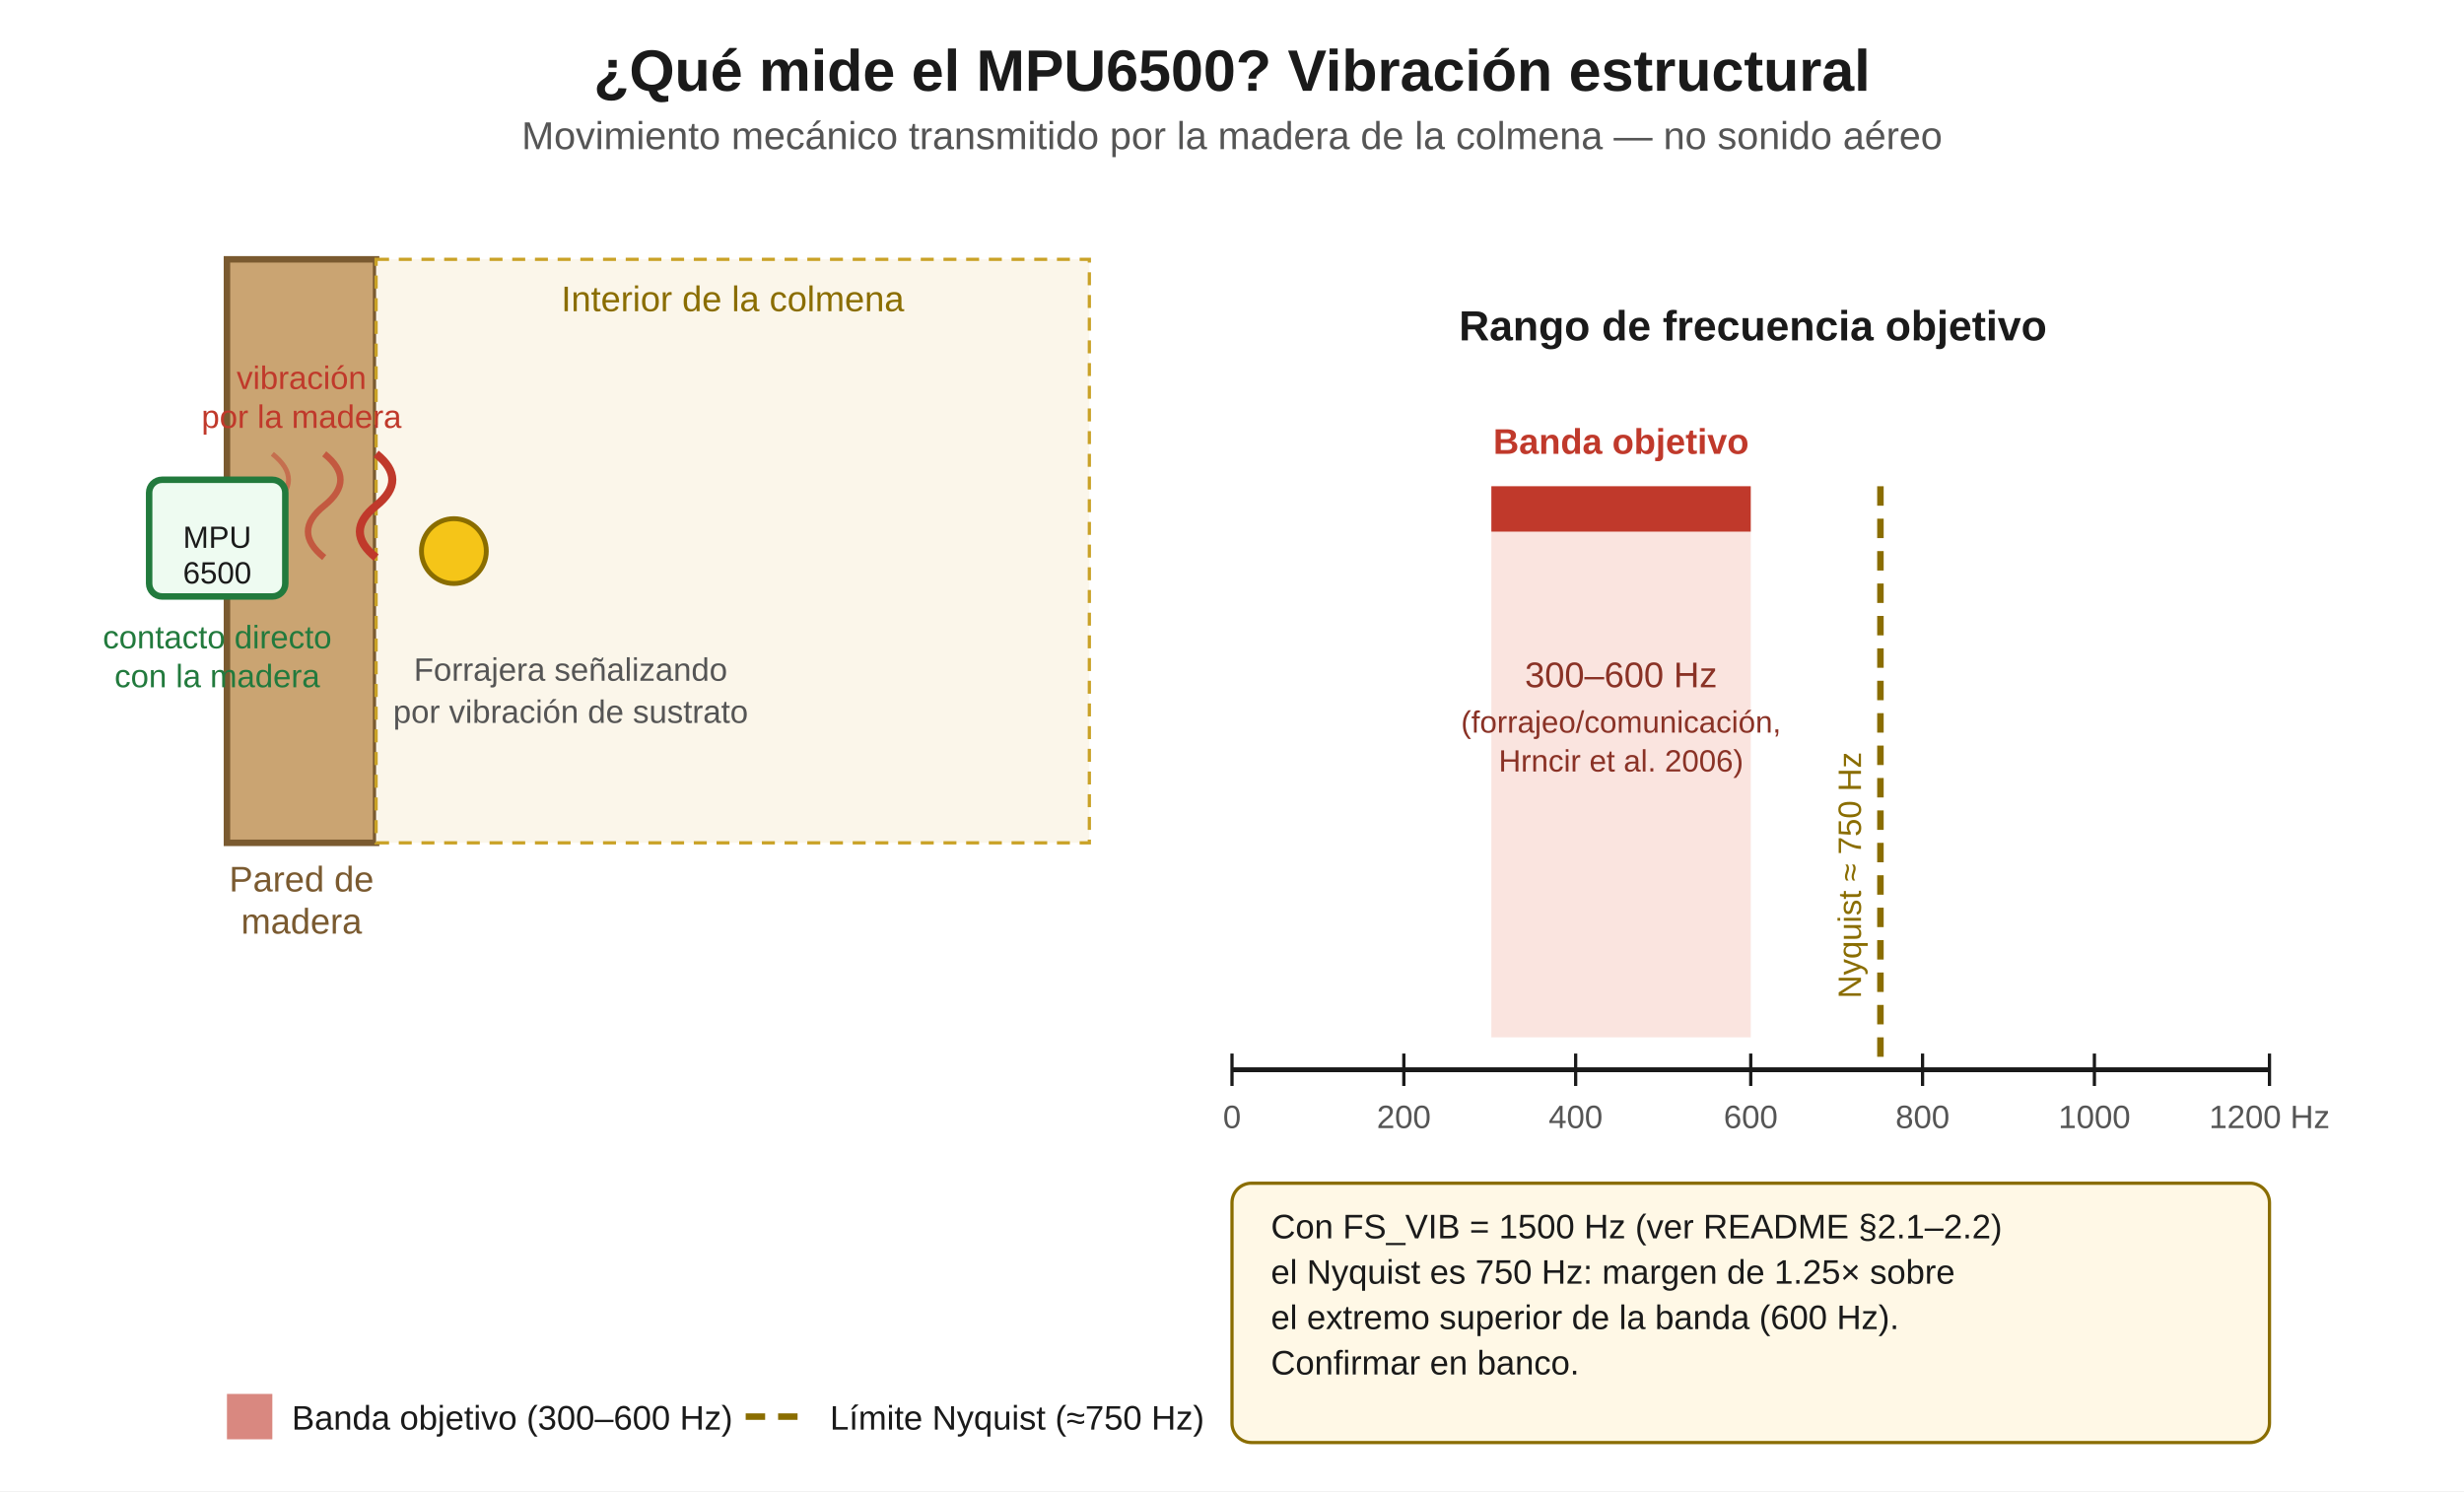
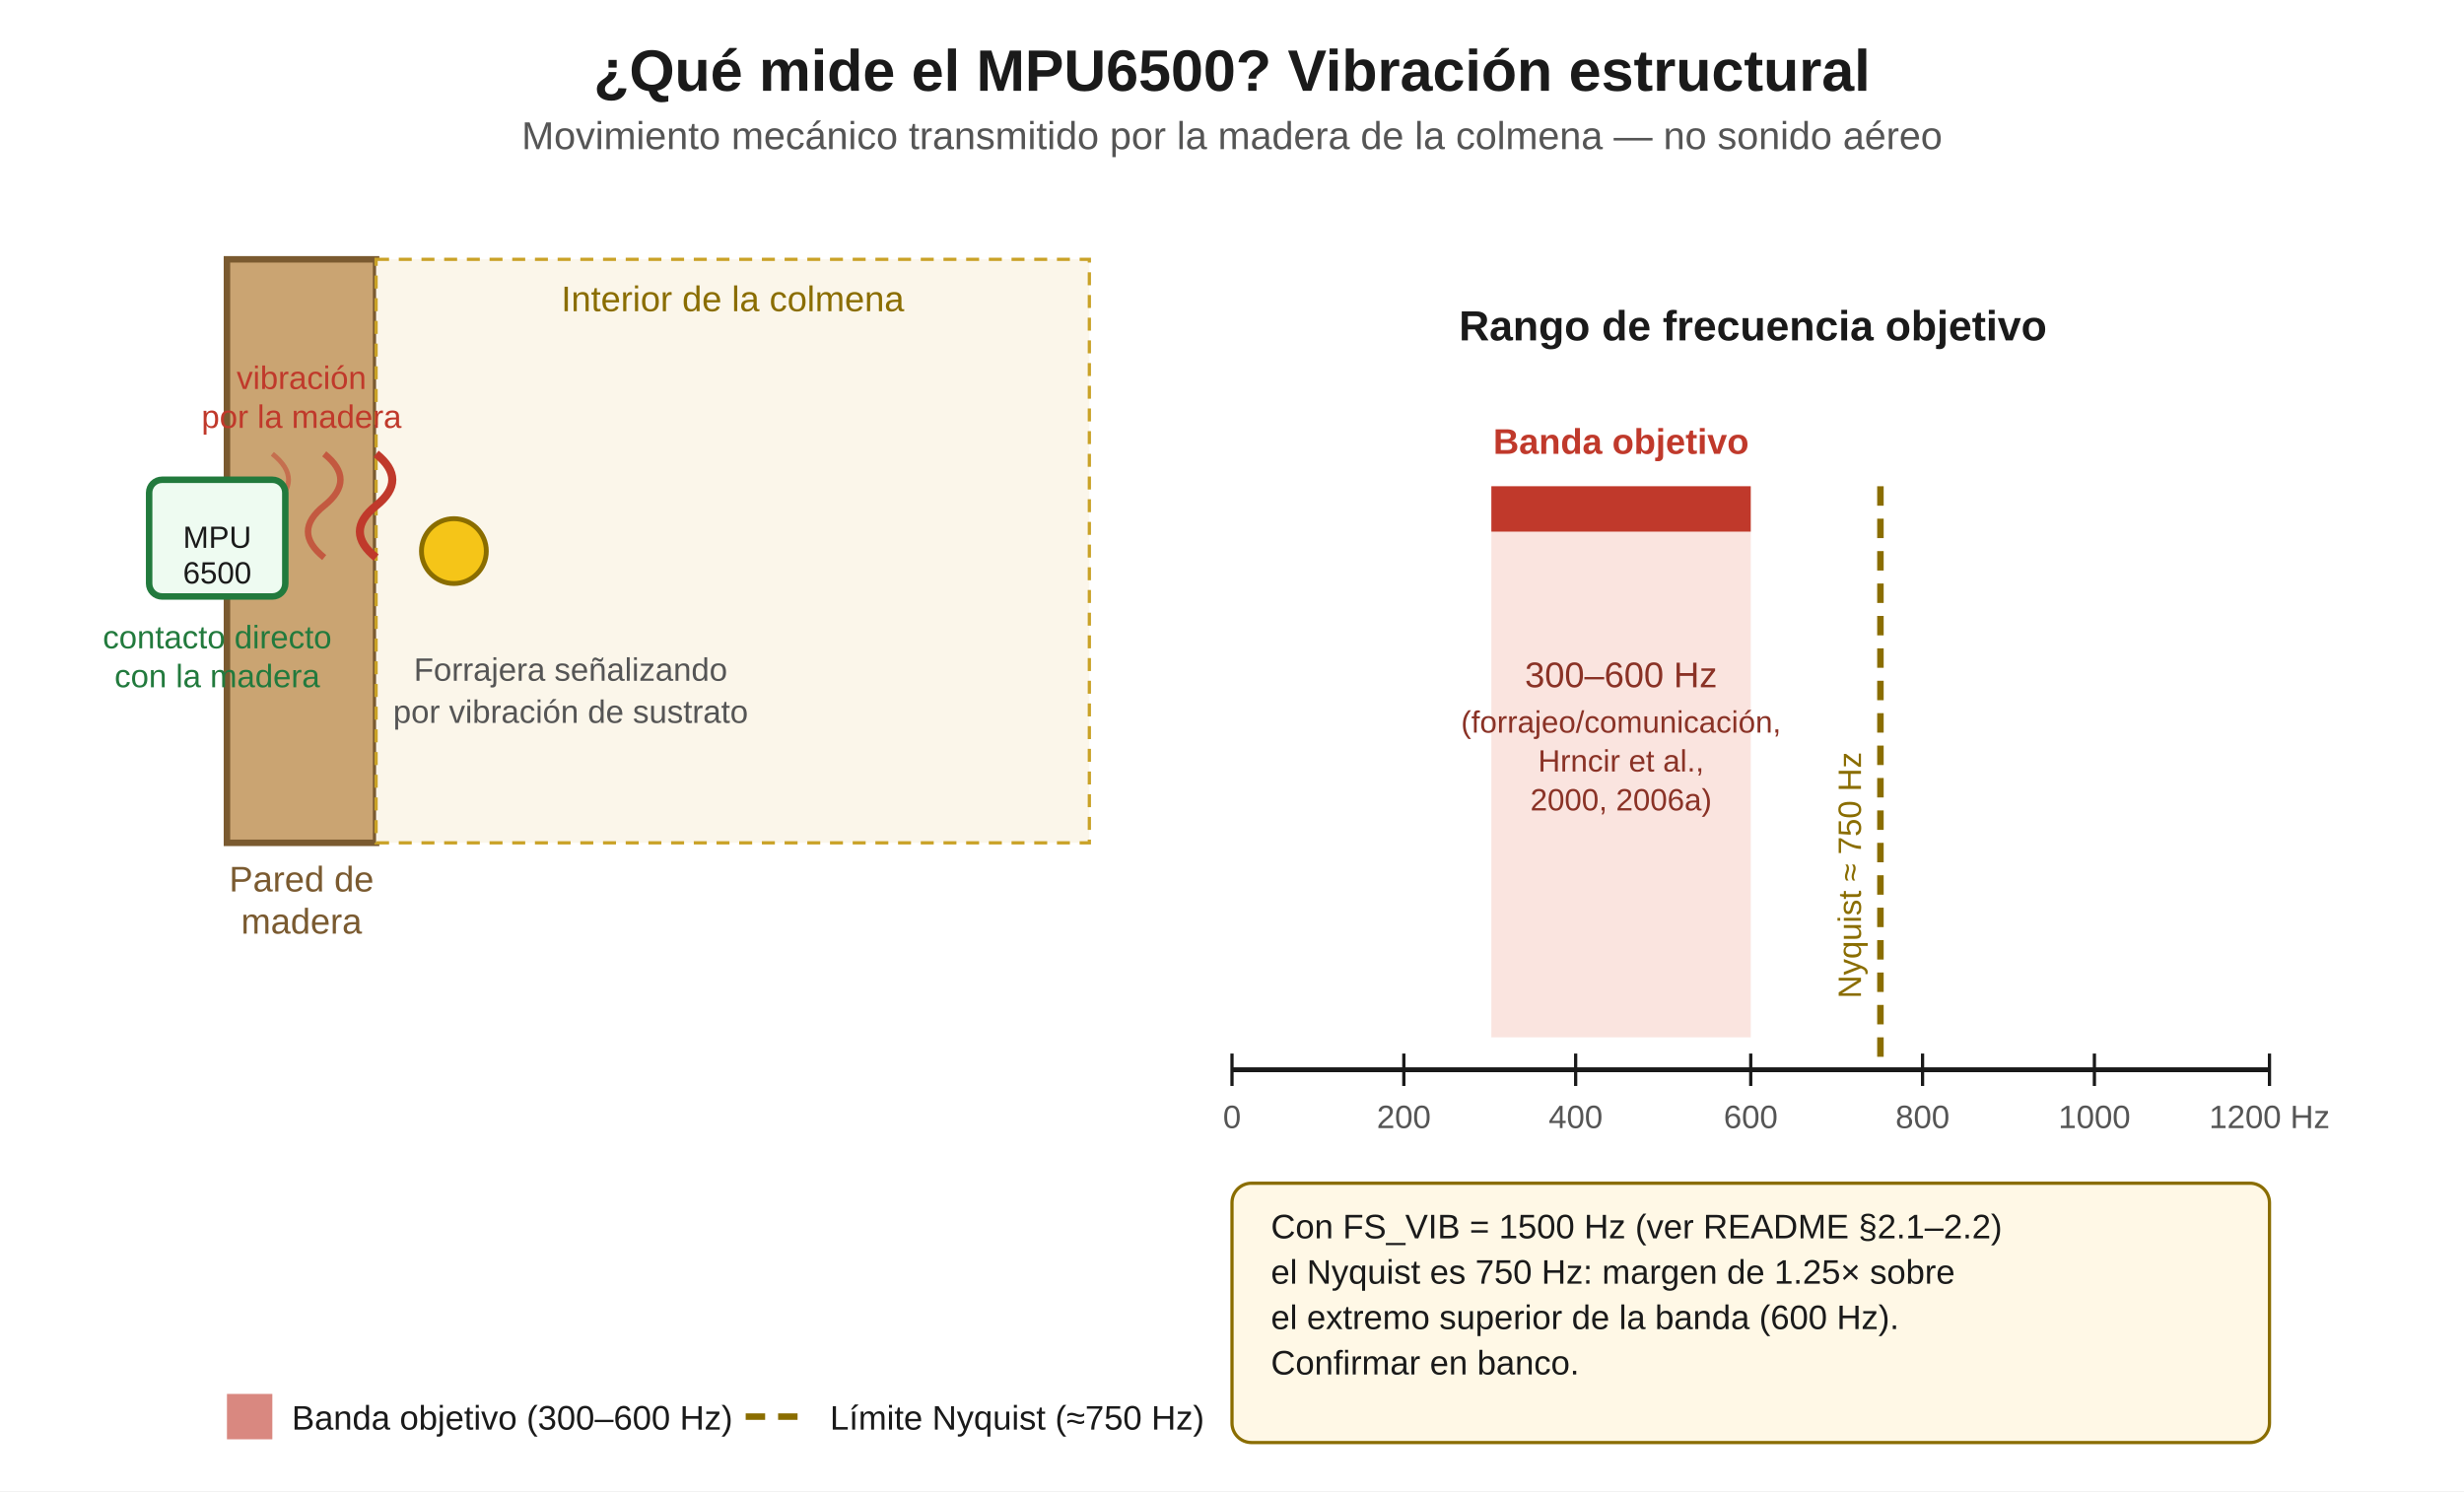
<svg xmlns="http://www.w3.org/2000/svg" viewBox="0 0 760 460" width="760" height="460" font-family="Segoe UI, Arial, sans-serif">
  <rect x="0" y="0" width="760" height="460" fill="#ffffff" />
  <text x="380" y="28" text-anchor="middle" font-size="18" font-weight="bold" fill="#1a1a1a">
    ¿Qué mide el MPU6500? Vibración estructural
  </text>
  <text x="380" y="46" text-anchor="middle" font-size="12" fill="#555555">
    Movimiento mecánico transmitido por la madera de la colmena — no sonido aéreo
  </text>
  <rect x="70" y="80" width="46" height="180" fill="#caa472" stroke="#7a5a30" stroke-width="2" />
  <text x="93" y="275" text-anchor="middle" font-size="11" fill="#7a5a30">Pared de</text>
  <text x="93" y="288" text-anchor="middle" font-size="11" fill="#7a5a30">madera</text>
  <rect x="116" y="80" width="220" height="180" fill="#fbf6ea" stroke="#c9a227" stroke-width="1" stroke-dasharray="4,3" />
  <text x="226" y="96" text-anchor="middle" font-size="11" fill="#8a6d00">Interior de la colmena</text>
  <circle cx="140" cy="170" r="10" fill="#f5c518" stroke="#8a6d00" stroke-width="1.5" />
  <text x="176" y="210" text-anchor="middle" font-size="10" fill="#555555">Forrajera señalizando</text>
  <text x="176" y="223" text-anchor="middle" font-size="10" fill="#555555">por vibración de sustrato</text>
  <path d="M116 140 q10 8 0 16 q-10 8 0 16" fill="none" stroke="#c0392b" stroke-width="2.5" />
  <path d="M100 140 q10 8 0 16 q-10 8 0 16" fill="none" stroke="#c0392b" stroke-width="2" opacity="0.7" />
  <path d="M84 140 q10 8 0 16 q-10 8 0 16" fill="none" stroke="#c0392b" stroke-width="1.5" opacity="0.5" />
  <text x="93" y="120" text-anchor="middle" font-size="10" fill="#c0392b">vibración</text>
  <text x="93" y="132" text-anchor="middle" font-size="10" fill="#c0392b">por la madera</text>
  <rect x="46" y="148" width="42" height="36" rx="4" fill="#eefbf1" stroke="#227a3d" stroke-width="2" />
  <text x="67" y="169" text-anchor="middle" font-size="9.5" fill="#1a1a1a">MPU</text>
  <text x="67" y="180" text-anchor="middle" font-size="9.5" fill="#1a1a1a">6500</text>
  <text x="67" y="200" text-anchor="middle" font-size="10" fill="#227a3d">contacto directo</text>
  <text x="67" y="212" text-anchor="middle" font-size="10" fill="#227a3d">con la madera</text>
  <text x="450" y="105" font-size="13" font-weight="bold" fill="#1a1a1a">Rango de frecuencia objetivo</text>
  <line x1="380" y1="330" x2="700" y2="330" stroke="#1a1a1a" stroke-width="1.5" />
  <g font-size="10" fill="#555555">
    <line x1="380" y1="325" x2="380" y2="335" stroke="#1a1a1a" />
    <text x="380" y="348" text-anchor="middle">0</text>
    <line x1="433" y1="325" x2="433" y2="335" stroke="#1a1a1a" />
    <text x="433" y="348" text-anchor="middle">200</text>
    <line x1="486" y1="325" x2="486" y2="335" stroke="#1a1a1a" />
    <text x="486" y="348" text-anchor="middle">400</text>
    <line x1="540" y1="325" x2="540" y2="335" stroke="#1a1a1a" />
    <text x="540" y="348" text-anchor="middle">600</text>
    <line x1="593" y1="325" x2="593" y2="335" stroke="#1a1a1a" />
    <text x="593" y="348" text-anchor="middle">800</text>
    <line x1="646" y1="325" x2="646" y2="335" stroke="#1a1a1a" />
    <text x="646" y="348" text-anchor="middle">1000</text>
    <line x1="700" y1="325" x2="700" y2="335" stroke="#1a1a1a" />
    <text x="700" y="348" text-anchor="middle">1200 Hz</text>
  </g>
  <rect x="460" y="150" width="80" height="170" fill="#f6d2c9" opacity="0.6" />
  <rect x="460" y="150" width="80" height="14" fill="#c0392b" />
  <text x="500" y="140" text-anchor="middle" font-size="11" fill="#c0392b" font-weight="bold">Banda objetivo</text>
  <text x="500" y="212" text-anchor="middle" font-size="11" fill="#8a3226" transform="rotate(0)">300–600 Hz</text>
  <text x="500" y="226" text-anchor="middle" font-size="9.5" fill="#8a3226">(forrajeo/comunicación,</text>
-   <text x="500" y="238" text-anchor="middle" font-size="9.5" fill="#8a3226">Hrncir et al. 2006)</text>
+   <text x="500" y="238" text-anchor="middle" font-size="9.5" fill="#8a3226">Hrncir et al.,</text>
+   <text x="500" y="250" text-anchor="middle" font-size="9.5" fill="#8a3226">2000, 2006a)</text>
  <line x1="580" y1="150" x2="580" y2="330" stroke="#8a6d00" stroke-width="2" stroke-dasharray="6,4" />
  <text x="574" y="270" text-anchor="middle" font-size="10" fill="#8a6d00" transform="rotate(-90 574 270)">Nyquist ≈ 750 Hz</text>
  <rect x="380" y="365" width="320" height="80" rx="6" fill="#fff8e6" stroke="#8a6d00" stroke-width="1" />
  <text x="392" y="382" font-size="10.5" fill="#1a1a1a">Con FS_VIB = 1500 Hz (ver README §2.1–2.2)</text>
  <text x="392" y="396" font-size="10.5" fill="#1a1a1a">el Nyquist es 750 Hz: margen de 1.25× sobre</text>
  <text x="392" y="410" font-size="10.5" fill="#1a1a1a">el extremo superior de la banda (600 Hz).</text>
  <text x="392" y="424" font-size="10.5" fill="#1a1a1a">Confirmar en banco.</text>
  <rect x="70" y="430" width="14" height="14" fill="#c0392b" opacity="0.6" />
  <text x="90" y="441" font-size="10.5" fill="#1a1a1a">Banda objetivo (300–600 Hz)</text>
  <line x1="230" y1="437" x2="250" y2="437" stroke="#8a6d00" stroke-width="2" stroke-dasharray="6,4" />
  <text x="256" y="441" font-size="10.5" fill="#1a1a1a">Límite Nyquist (≈750 Hz)</text>
</svg>
